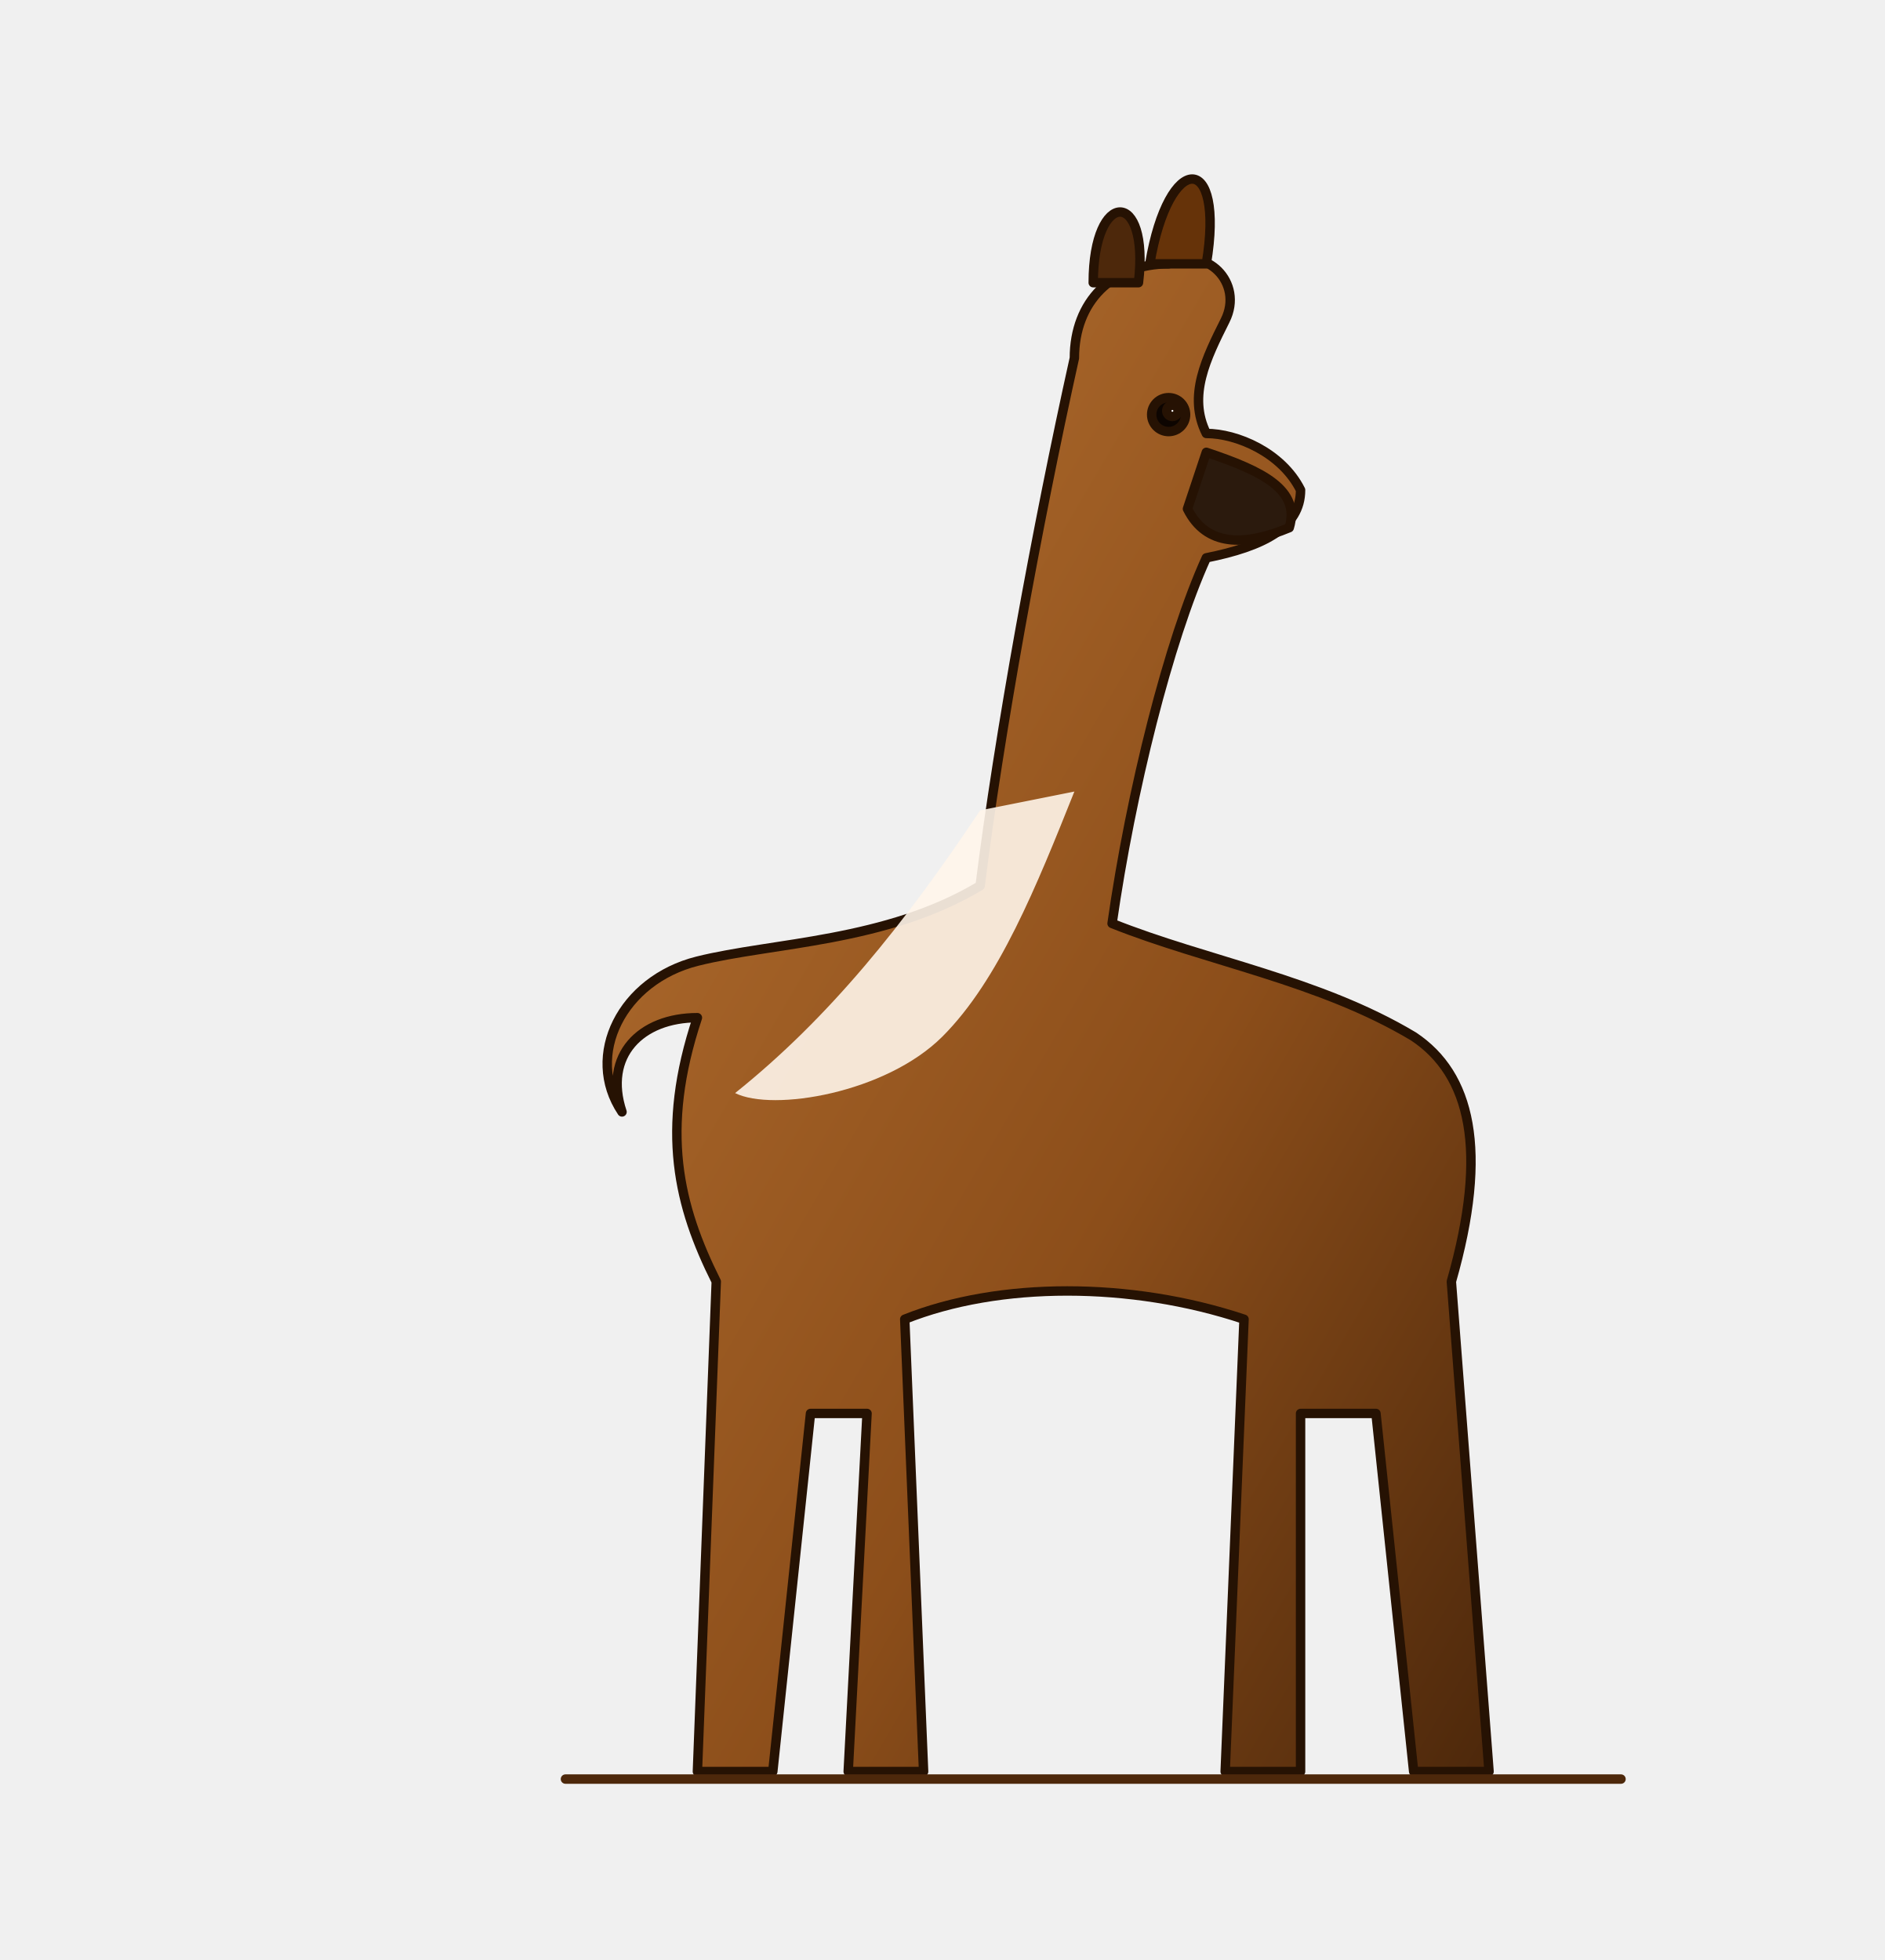
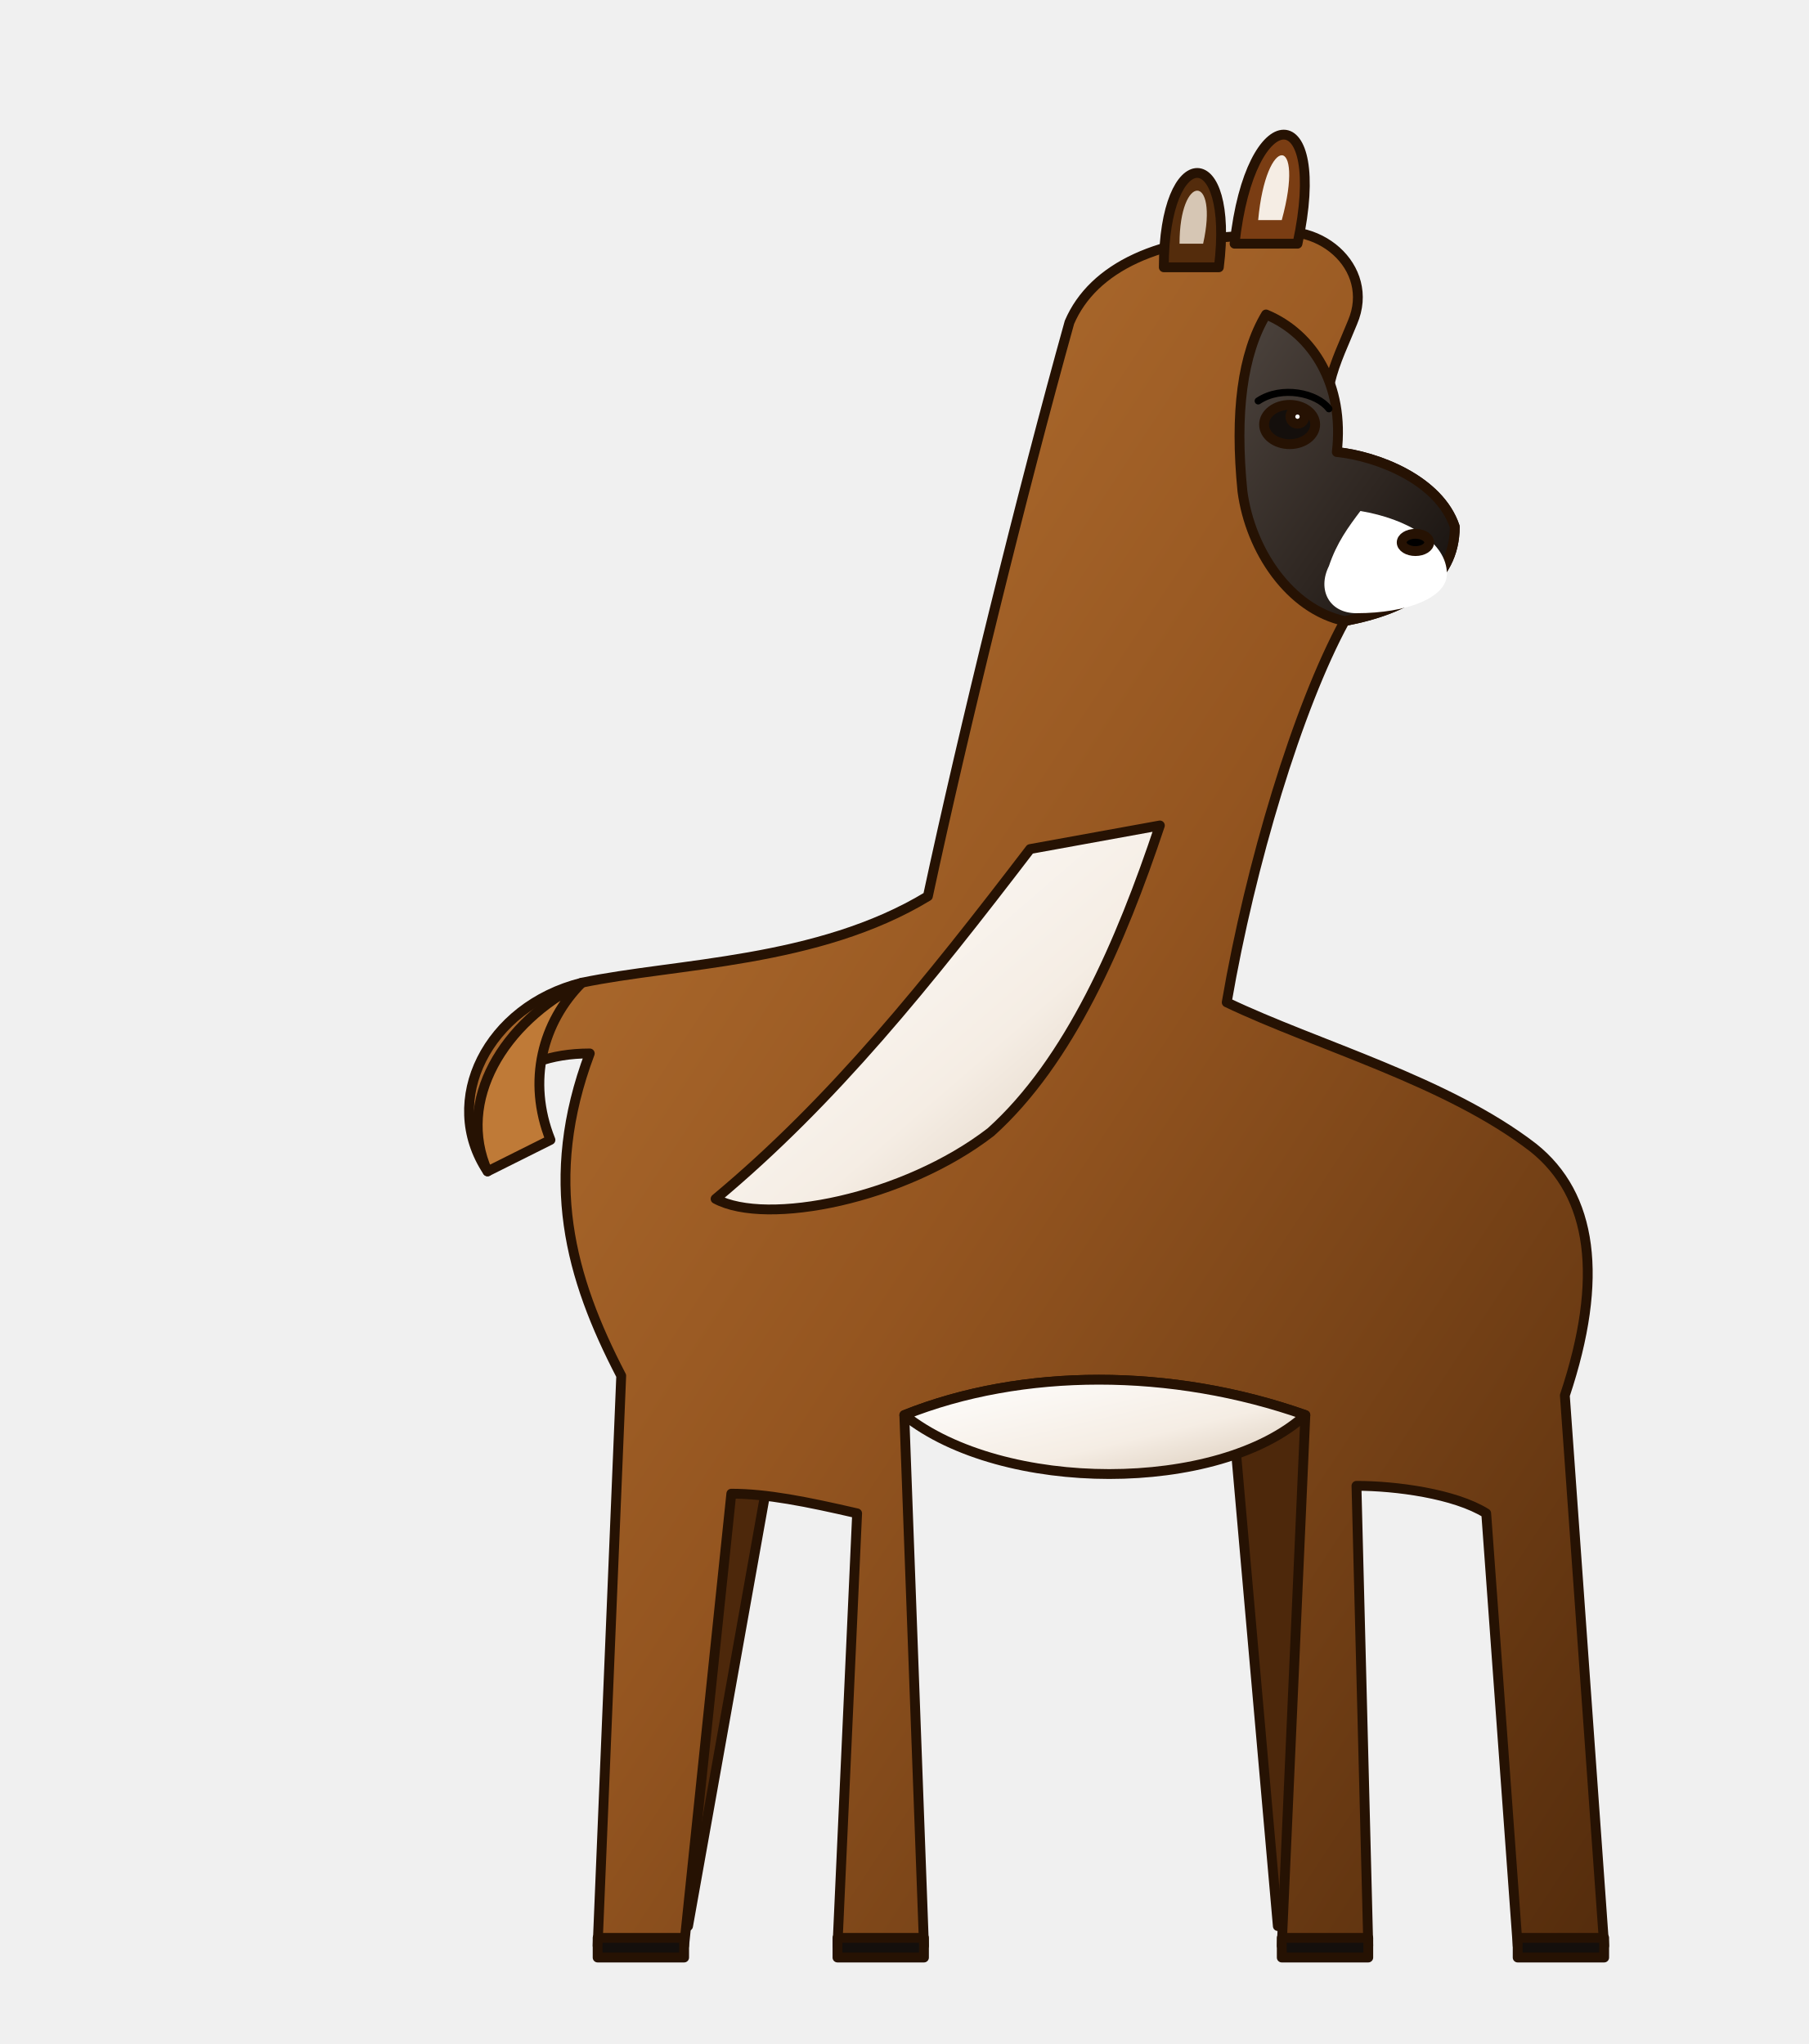
- <svg xmlns="http://www.w3.org/2000/svg" viewBox="0 0 500 520" width="100%" height="100%">
+ <svg xmlns="http://www.w3.org/2000/svg" viewBox="0 0 460 520" width="100%" height="100%">
  <defs>
-     <linearGradient id="guanaco-grad" x1="0%" y1="0%" x2="100%" y2="100%">
-       <stop offset="0%" stop-color="#b87333" />
-       <stop offset="60%" stop-color="#8c4e1a" />
-       <stop offset="100%" stop-color="#4d280b" />
+     <linearGradient id="guanaco-fur-grad" x1="0%" y1="0%" x2="100%" y2="100%">
+       <stop offset="0%" stop-color="#bf7a37" />
+       <stop offset="50%" stop-color="#945520" />
+       <stop offset="100%" stop-color="#542c0c" />
+     </linearGradient>
+     <linearGradient id="guanaco-face-grad" x1="0%" y1="0%" x2="100%" y2="100%">
+       <stop offset="0%" stop-color="#4d443e" />
+       <stop offset="60%" stop-color="#2e2621" />
+       <stop offset="100%" stop-color="#140f0c" />
+     </linearGradient>
+     <linearGradient id="guanaco-belly-grad" x1="0%" y1="0%" x2="100%" y2="100%">
+       <stop offset="0%" stop-color="#ffffff" />
+       <stop offset="60%" stop-color="#f5ede4" />
+       <stop offset="100%" stop-color="#d6c6b4" />
    </linearGradient>
  </defs>
-   <g fill="url(#guanaco-grad)" stroke="#261203" stroke-width="2.5" stroke-linejoin="round">
-     <path d="       M 310 70       C 320 65 330 75 325 85       C 320 95 315 105 320 115       C 328 115 340 120 345 130       C 345 140 335 145 320 148       C 310 170 300 210 295 245       C 320 255 350 260 375 275       C 390 285 395 305 385 340       L 395 470       L 375 470       L 365 375       L 345 375       L 345 470       L 325 470       L 330 350       C 300 340 265 340 240 350       L 245 470       L 225 470       L 230 375       L 215 375       L 205 470       L 185 470       L 190 340       C 180 320 175 300 185 270       C 170 270 160 280 165 295       C 155 280 165 260 185 255       C 205 250 235 250 260 235       C 265 195 275 140 285 95       C 285 80 295 70 310 70 Z     " />
-     <path d="M 305 70 C 310 40 325 40 320 70 Z" fill="#663309" />
-     <path d="M 290 75 C 290 50 305 50 302 75 Z" fill="#4d280b" />
-     <path d="M 320 120 C 335 125 345 130 342 140 C 330 145 320 145 315 135 Z" fill="#2b1a0d" />
-     <circle cx="310" cy="110" r="4.5" fill="#0d0501" />
-     <circle cx="311" cy="109" r="1.5" fill="#ffffff" />
-     <path d="M 285 210 C 275 235 265 260 250 275 C 235 290 205 295 195 290 C 220 270 240 245 260 215 Z" fill="#fff5ea" stroke="none" opacity="0.9" />
+   <g stroke="#261203" stroke-width="2.5" stroke-linejoin="round" stroke-linecap="round">
+     <path d="M 175 320 L 155 490 L 175 490 L 200 350 Z" fill="#4d280b" />
+     <path d="M 310 320 L 325 490 L 345 490 L 340 335 Z" fill="#4d280b" />
+     <path d="       M 320 60       C 335 55 350 68 344 82       C 340 92 334 102 340 115       C 350 116 366 122 370 134       C 370 148 358 155 342 158       C 330 180 318 220 312 255       C 335 266 368 275 390 292       C 405 304 408 325 398 355       L 408 495       L 386 495       L 378 385       C 370 380 355 378 345 378       L 348 495       L 326 495       L 332 360       C 298 348 260 348 230 360       L 235 495       L 213 495       L 218 385       C 205 382 195 380 186 380       L 174 495       L 152 495       L 158 350       C 145 325 138 300 150 268       C 130 268 118 280 124 298       C 112 280 124 256 148 250       C 172 245 208 245 236 228       C 245 186 260 125 272 82       C 278 68 295 60 320 60 Z     " fill="url(#guanaco-fur-grad)" />
+     <path d="       M 295 210       C 285 240 272 270 252 288       C 230 305 195 312 182 305       C 212 280 236 250 262 216 Z     " fill="url(#guanaco-belly-grad)" />
+     <path d="       M 230 360       C 260 348 298 348 332 360       C 310 380 255 380 230 360 Z     " fill="url(#guanaco-belly-grad)" />
+     <path d="M 124 298 C 116 280 128 260 148 250 C 138 260 134 275 140 290 Z" fill="#bf7a37" />
+     <path d="       M 322 80       C 334 85 342 98 340 115       C 350 116 366 122 370 134       C 370 148 358 155 342 158       C 328 155 318 140 316 125       C 314 105 316 90 322 80 Z     " fill="url(#guanaco-face-grad)" />
+     <path d="       M 346 130       C 358 132 368 138 368 146       C 368 152 358 156 345 156       C 338 156 335 150 338 144       C 340 138 343 134 346 130 Z     " fill="#ffffff" stroke="none" />
+     <path d="M 314 62 C 318 25 338 25 330 62 Z" fill="#7a3d13" />
+     <path d="M 320 56 C 322 34 332 34 326 56 Z" fill="#f5ede4" stroke="none" />
+     <path d="M 296 68 C 296 36 314 36 310 68 Z" fill="#542c0c" />
+     <path d="M 300 62 C 300 44 310 44 306 62 Z" fill="#d6c6b4" stroke="none" />
+     <ellipse cx="328" cy="108" rx="6.5" ry="5" fill="#140f0c" />
+     <circle cx="330" cy="106" r="1.8" fill="#ffffff" />
+     <path d="M 320 102 C 326 98 335 100 338 104" fill="none" stroke="#000000" stroke-width="1.8" />
+     <ellipse cx="360" cy="138" rx="3.5" ry="2.2" fill="#000000" />
+     <path d="M 152 493 L 174 493 L 174 498 L 152 498 Z" fill="#140f0c" />
+     <path d="M 213 493 L 235 493 L 235 498 L 213 498 Z" fill="#140f0c" />
+     <path d="M 326 493 L 348 493 L 348 498 L 326 498 Z" fill="#140f0c" />
+     <path d="M 386 493 L 408 493 L 408 498 L 386 498 Z" fill="#140f0c" />
  </g>
-   <line x1="150" y1="472" x2="430" y2="472" stroke="#4d280b" stroke-width="2.5" stroke-linecap="round" />
</svg>
